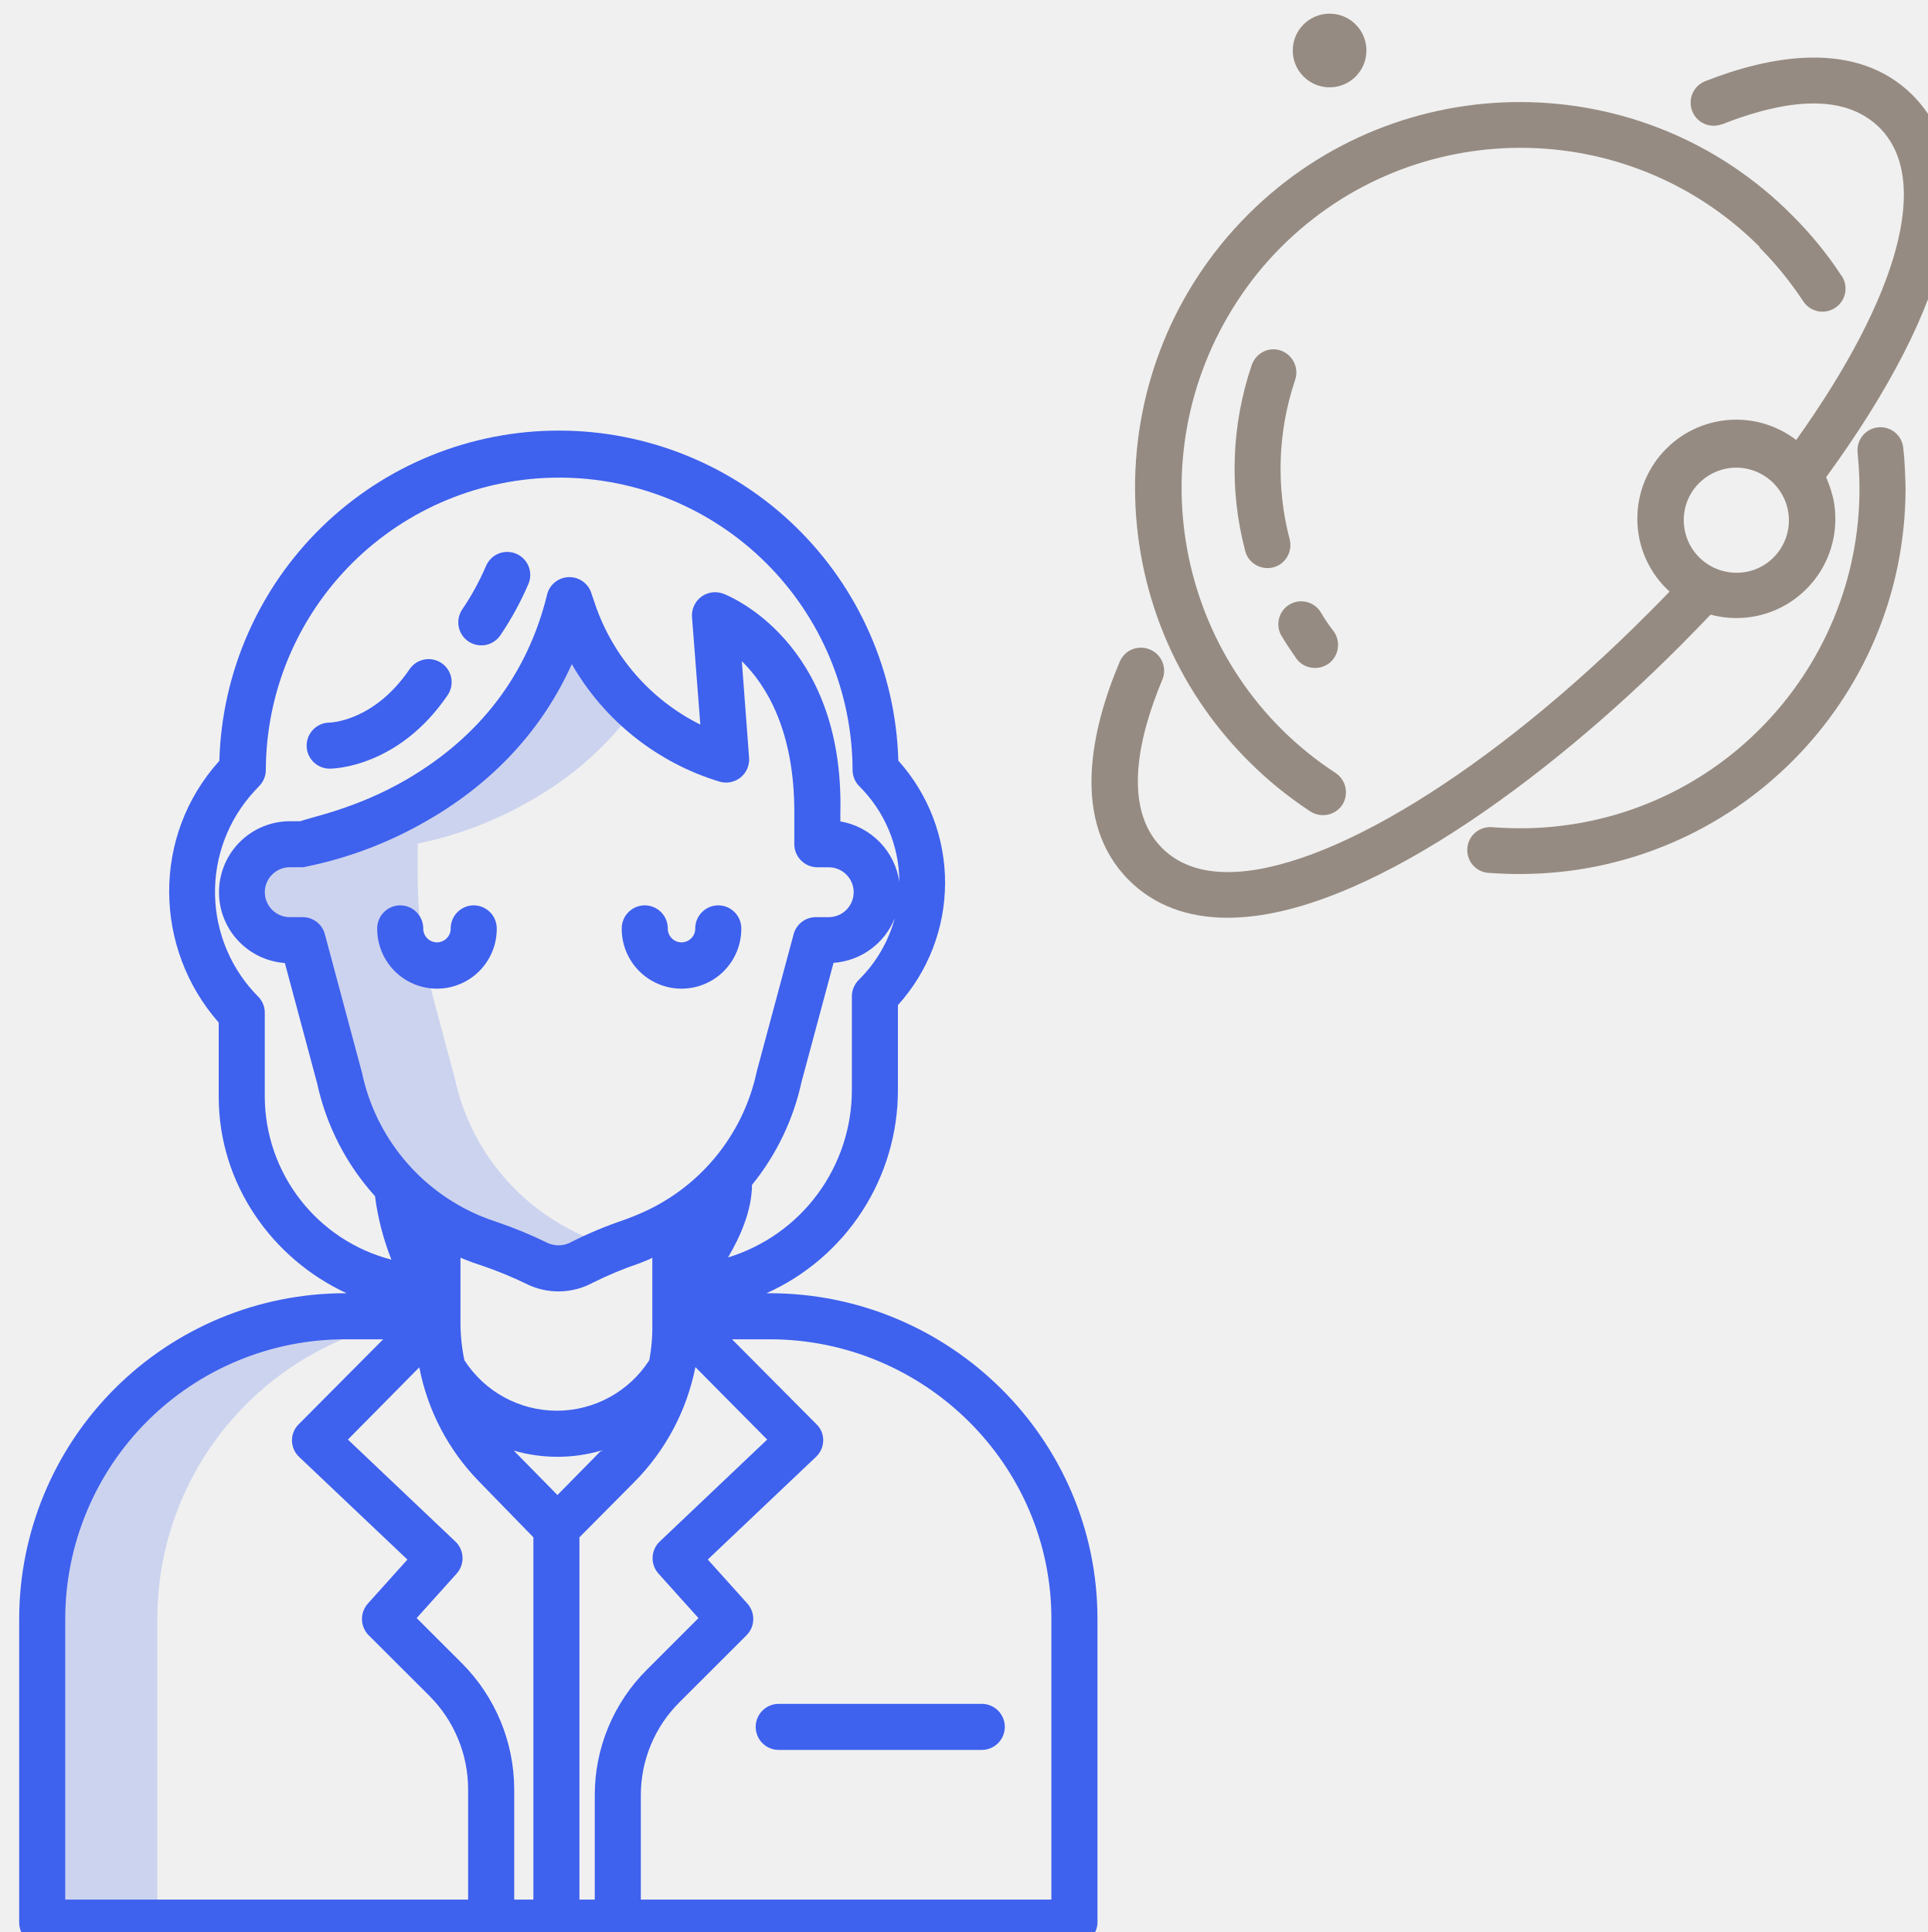
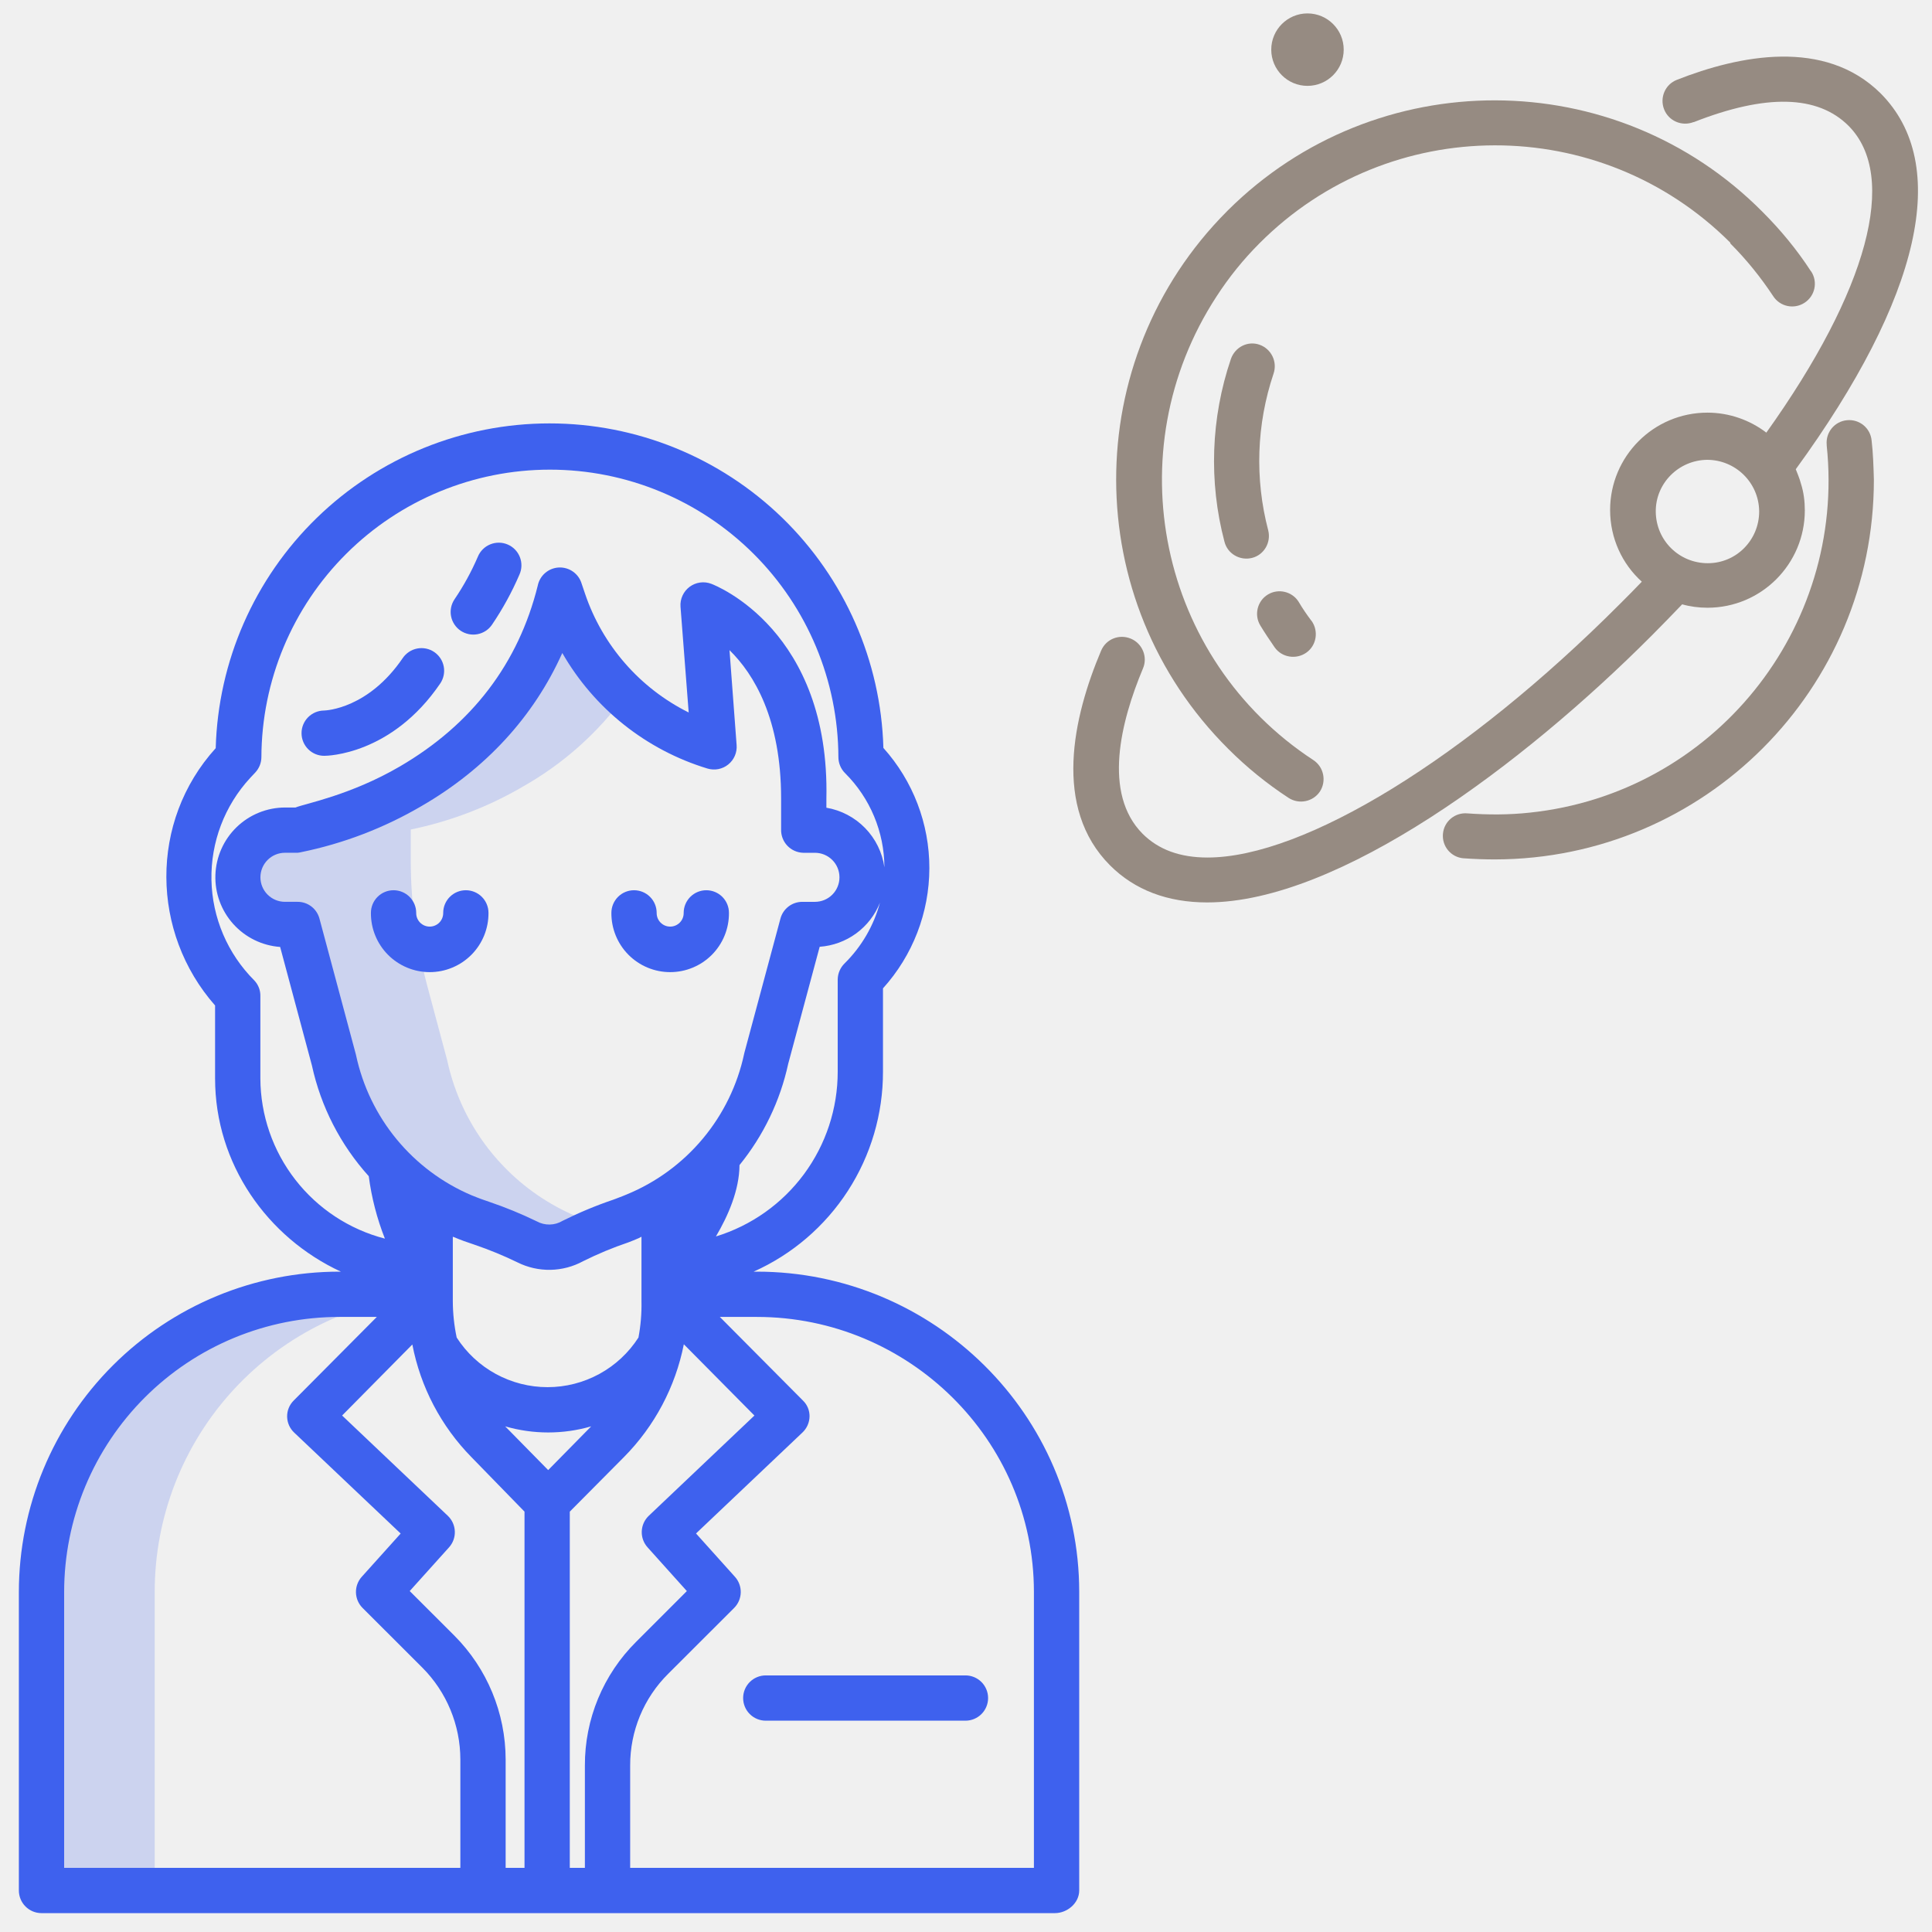
- <svg xmlns="http://www.w3.org/2000/svg" fill="none">
-   <g clip-path="url(#clip0_6771_13979)">
-     <path d="M17.809 53.596L17.837 53.568V53.557H14.061C10.785 53.559 7.644 54.863 5.33 57.182C3.015 59.5 1.716 62.643 1.719 65.919V78.282H6.406V65.919C6.404 62.806 7.578 59.807 9.692 57.522C11.807 55.237 14.706 53.835 17.809 53.596Z" fill="#3E61EE" fill-opacity="0.2" />
-     <path d="M23.847 50.358C22.717 49.878 21.697 49.174 20.847 48.289C20.689 48.125 20.538 47.955 20.392 47.779C19.464 46.654 18.82 45.322 18.516 43.895L17.695 40.832C17.24 39.133 17.009 37.383 17.009 35.625V34.348C18.647 34.012 20.219 33.41 21.663 32.565C23.32 31.627 24.758 30.346 25.881 28.808C24.718 27.734 23.843 26.384 23.336 24.884L23.188 24.44C22.145 28.67 19.431 31.147 16.975 32.565C15.532 33.41 13.96 34.012 12.322 34.348H11.798C11.278 34.348 10.779 34.555 10.411 34.923C10.043 35.291 9.836 35.79 9.836 36.311C9.836 36.831 10.043 37.33 10.411 37.698C10.779 38.066 11.278 38.273 11.798 38.273H12.322L13.828 43.895C14.133 45.322 14.777 46.654 15.705 47.779C15.85 47.955 16.002 48.124 16.159 48.289C17.009 49.174 18.03 49.878 19.159 50.358C19.423 50.469 19.694 50.567 19.966 50.656C20.602 50.873 21.225 51.129 21.83 51.423C22.123 51.574 22.45 51.65 22.78 51.643C23.11 51.637 23.434 51.549 23.722 51.387C24.157 51.168 24.604 50.972 25.06 50.799C24.925 50.749 24.79 50.7 24.653 50.656C24.381 50.567 24.111 50.469 23.847 50.358Z" fill="#3E61EE" fill-opacity="0.2" />
-     <path d="M76.484 17.399C75.968 17.446 75.593 17.899 75.64 18.415V18.446C76.437 26.04 70.937 32.853 63.343 33.65C62.484 33.743 61.625 33.743 60.765 33.681C60.25 33.634 59.796 34.009 59.75 34.525C59.703 35.04 60.078 35.493 60.593 35.54H60.609C61.046 35.571 61.468 35.587 61.906 35.587C70.578 35.571 77.593 28.54 77.593 19.868C77.578 19.321 77.562 18.774 77.5 18.243C77.453 17.728 77 17.353 76.484 17.399Z" fill="#968B82" />
-     <path d="M53.358 33.04C53.796 33.321 54.374 33.196 54.655 32.775C54.937 32.337 54.812 31.759 54.39 31.478C47.983 27.29 46.187 18.696 50.374 12.274C50.89 11.478 51.483 10.743 52.155 10.071C57.53 4.681 66.249 4.665 71.64 10.04C71.64 10.056 71.655 10.071 71.655 10.087C72.311 10.743 72.905 11.478 73.421 12.259C73.702 12.696 74.28 12.821 74.718 12.54C75.155 12.259 75.28 11.681 74.999 11.243L74.983 11.228C74.405 10.337 73.733 9.524 72.983 8.774C66.89 2.634 56.968 2.618 50.843 8.712C50.827 8.728 50.812 8.743 50.812 8.743C44.671 14.899 44.687 24.868 50.858 31.009C51.624 31.774 52.452 32.446 53.358 33.04Z" fill="#968B82" />
-     <path d="M52.78 26.805C53.077 27.227 53.671 27.321 54.093 27.024C54.515 26.727 54.608 26.133 54.312 25.712L54.296 25.696C54.108 25.446 53.937 25.196 53.78 24.93C53.515 24.493 52.937 24.352 52.499 24.618C52.062 24.883 51.921 25.462 52.187 25.899C52.374 26.212 52.577 26.508 52.78 26.805Z" fill="#968B82" />
-     <path d="M52.156 14.274C51.671 14.102 51.14 14.368 50.968 14.868C50.14 17.305 50.046 19.946 50.703 22.43C50.828 22.93 51.343 23.227 51.843 23.102C52.343 22.977 52.64 22.462 52.515 21.962C51.953 19.821 52.031 17.571 52.734 15.477C52.906 14.977 52.64 14.446 52.156 14.274Z" fill="#968B82" />
-     <path d="M54.14 3.556C54.969 3.556 55.64 2.884 55.64 2.056C55.64 1.227 54.969 0.556 54.14 0.556C53.312 0.556 52.64 1.227 52.64 2.056C52.64 2.884 53.312 3.556 54.14 3.556Z" fill="#968B82" />
-     <path d="M69.656 25.024C69.984 25.118 70.343 25.165 70.702 25.165C72.937 25.165 74.734 23.352 74.734 21.134C74.734 20.759 74.687 20.384 74.577 20.04C74.546 19.915 74.499 19.79 74.452 19.665C74.421 19.587 74.39 19.509 74.359 19.43C79.546 12.305 80.796 6.805 77.874 3.868C75.562 1.571 72.015 2.29 69.437 3.305C68.952 3.493 68.718 4.04 68.906 4.524C69.093 5.008 69.64 5.243 70.124 5.055H70.14C73.124 3.884 75.265 3.93 76.546 5.212C78.624 7.305 77.343 12.024 73.14 17.915C72.468 17.399 71.609 17.087 70.702 17.087C68.468 17.087 66.671 18.899 66.671 21.118C66.671 22.29 67.171 23.352 67.984 24.087C67.687 24.399 67.39 24.696 67.077 25.009C60.718 31.384 54.015 35.508 49.999 35.508C48.859 35.508 47.968 35.18 47.312 34.524C45.656 32.852 46.406 29.884 47.327 27.68C47.531 27.212 47.312 26.649 46.827 26.446C46.343 26.243 45.796 26.462 45.593 26.946C44.437 29.68 43.577 33.446 45.968 35.837C46.984 36.852 48.343 37.368 49.984 37.368C55.437 37.368 63.062 31.665 68.39 26.321C68.796 25.915 69.234 25.462 69.656 25.024ZM70.687 19.04C71.859 19.04 72.827 19.977 72.843 21.165V21.18C72.843 22.352 71.906 23.321 70.718 23.321C69.531 23.321 68.577 22.384 68.562 21.196C68.546 20.024 69.499 19.055 70.687 19.04Z" fill="#968B82" />
-     <path d="M30.771 70.312C30.771 70.561 30.87 70.8 31.046 70.975C31.222 71.151 31.46 71.25 31.709 71.25H39.978C40.226 71.25 40.465 71.151 40.641 70.975C40.816 70.8 40.915 70.561 40.915 70.312C40.915 70.064 40.816 69.825 40.641 69.65C40.465 69.474 40.226 69.375 39.978 69.375H31.709C31.46 69.375 31.222 69.474 31.046 69.65C30.87 69.825 30.771 70.064 30.771 70.312Z" fill="#3E61EE" />
-     <path d="M31.338 52.656H31.207C32.804 51.941 34.16 50.778 35.111 49.308C36.061 47.839 36.566 46.125 36.562 44.375V40.925C37.796 39.562 38.48 37.79 38.483 35.951C38.486 34.113 37.808 32.338 36.579 30.971C36.478 27.371 34.976 23.953 32.394 21.444C29.811 18.934 26.352 17.531 22.751 17.532C19.15 17.533 15.692 18.939 13.111 21.45C10.531 23.962 9.031 27.38 8.932 30.98C6.174 34.024 6.25 38.619 8.906 41.634V44.657C8.906 48.199 11.075 51.25 14.115 52.656H14.061C10.541 52.654 7.165 54.05 4.675 56.537C2.184 59.024 0.784 62.399 0.781 65.918V78.281C0.781 78.53 0.88 78.768 1.056 78.944C1.232 79.12 1.47 79.219 1.719 79.219H43.68C44.198 79.219 44.688 78.799 44.688 78.281V65.918C44.688 58.584 38.661 52.656 31.338 52.656ZM34.977 39.889C34.797 40.063 34.693 40.301 34.688 40.552V44.375C34.689 45.902 34.199 47.39 33.292 48.618C32.384 49.847 31.106 50.751 29.645 51.199C30.154 50.336 30.614 49.279 30.621 48.243C31.614 47.022 32.305 45.584 32.639 44.047L33.941 39.204C34.487 39.165 35.011 38.973 35.453 38.65C35.895 38.327 36.236 37.885 36.438 37.376C36.182 38.328 35.678 39.195 34.977 39.889ZM25.941 49.464L25.772 49.533C25.648 49.584 25.521 49.632 25.394 49.677C24.675 49.92 23.974 50.213 23.296 50.552C23.135 50.649 22.952 50.702 22.764 50.706C22.577 50.709 22.391 50.664 22.227 50.574C21.587 50.263 20.929 49.993 20.256 49.764C19.992 49.678 19.753 49.59 19.526 49.493C18.323 48.982 17.26 48.188 16.428 47.18C15.595 46.172 15.018 44.977 14.745 43.699C14.741 43.683 14.738 43.668 14.733 43.652L13.227 38.034C13.174 37.835 13.056 37.659 12.892 37.534C12.728 37.409 12.527 37.342 12.321 37.343H11.799C11.53 37.343 11.271 37.236 11.081 37.045C10.89 36.855 10.783 36.596 10.783 36.327C10.783 36.058 10.89 35.799 11.081 35.609C11.271 35.418 11.53 35.311 11.799 35.311H12.321C12.373 35.307 12.424 35.298 12.474 35.285C14.223 34.927 15.902 34.285 17.444 33.383C20.117 31.838 22.103 29.67 23.283 27.04C24.605 29.341 26.755 31.052 29.295 31.824C29.441 31.868 29.596 31.876 29.746 31.846C29.895 31.817 30.036 31.752 30.155 31.656C30.273 31.561 30.367 31.437 30.428 31.297C30.488 31.157 30.514 31.005 30.502 30.852L30.207 26.922C31.224 27.915 32.344 29.778 32.344 33.056V34.349C32.338 34.597 32.431 34.839 32.602 35.019C32.774 35.2 33.01 35.305 33.259 35.312H33.745C34.014 35.312 34.273 35.419 34.463 35.61C34.654 35.8 34.761 36.059 34.761 36.328C34.761 36.597 34.654 36.856 34.463 37.046C34.273 37.236 34.014 37.343 33.745 37.343H33.222C33.017 37.343 32.816 37.41 32.652 37.535C32.489 37.66 32.371 37.835 32.317 38.034L30.826 43.585C30.822 43.601 30.818 43.615 30.814 43.632C30.538 44.927 29.95 46.135 29.1 47.152C28.251 48.168 27.167 48.961 25.941 49.464ZM26.562 51.209V53.876C26.573 54.382 26.531 54.887 26.438 55.384C26.032 56.015 25.476 56.533 24.818 56.892C24.16 57.251 23.423 57.439 22.674 57.439C21.925 57.439 21.188 57.251 20.53 56.892C19.872 56.533 19.316 56.015 18.91 55.384C18.805 54.888 18.752 54.383 18.75 53.876V51.211C18.75 51.214 18.775 51.217 18.781 51.22C19.059 51.338 19.354 51.445 19.671 51.548C20.271 51.753 20.858 51.995 21.428 52.272C21.852 52.484 22.321 52.59 22.794 52.581C23.268 52.572 23.733 52.449 24.149 52.222C24.753 51.921 25.377 51.661 26.017 51.445C26.173 51.39 26.298 51.33 26.452 51.268L26.562 51.209ZM10.781 44.657V41.259C10.785 41.138 10.765 41.017 10.722 40.903C10.679 40.789 10.613 40.685 10.53 40.597C9.423 39.492 8.787 38.001 8.756 36.437C8.724 34.873 9.3 33.358 10.361 32.21L10.575 31.983C10.734 31.811 10.823 31.585 10.824 31.35C10.835 28.189 12.099 25.162 14.338 22.931C16.577 20.7 19.609 19.447 22.77 19.447C25.931 19.447 28.963 20.7 31.202 22.931C33.441 25.162 34.705 28.189 34.716 31.35C34.716 31.473 34.741 31.595 34.788 31.709C34.835 31.823 34.904 31.926 34.991 32.013C36.03 33.046 36.617 34.449 36.622 35.915C36.535 35.301 36.255 34.732 35.823 34.288C35.391 33.844 34.829 33.549 34.219 33.445V33.084C34.375 26.115 29.654 24.25 29.455 24.174C29.306 24.118 29.146 24.099 28.989 24.121C28.832 24.143 28.683 24.204 28.556 24.298C28.429 24.393 28.328 24.518 28.262 24.662C28.195 24.807 28.167 24.965 28.178 25.123L28.517 29.503C26.493 28.495 24.95 26.726 24.226 24.584L24.085 24.169C24.026 23.968 23.9 23.793 23.729 23.671C23.558 23.549 23.351 23.489 23.142 23.499C22.932 23.509 22.732 23.589 22.573 23.726C22.414 23.863 22.306 24.05 22.266 24.256C21.466 27.467 19.547 29.992 16.561 31.735C14.505 32.936 12.609 33.281 12.236 33.437H11.799C11.051 33.44 10.333 33.732 9.796 34.252C9.259 34.773 8.945 35.481 8.919 36.228C8.893 36.976 9.158 37.704 9.658 38.26C10.158 38.816 10.854 39.157 11.6 39.211L12.916 44.119C13.287 45.826 14.099 47.407 15.27 48.704C15.385 49.59 15.609 50.458 15.938 51.289C14.466 50.908 13.163 50.051 12.23 48.851C11.297 47.651 10.788 46.177 10.781 44.657ZM19.062 77.344H2.656V65.918C2.657 64.422 2.953 62.94 3.527 61.558C4.101 60.176 4.941 58.92 6 57.863C7.059 56.805 8.316 55.967 9.699 55.395C11.082 54.824 12.564 54.53 14.061 54.531H15.603L12.16 57.995C12.072 58.082 12.003 58.186 11.957 58.3C11.91 58.414 11.887 58.537 11.889 58.66C11.891 58.784 11.918 58.907 11.968 59.02C12.018 59.133 12.091 59.236 12.181 59.321L16.59 63.5L14.979 65.293C14.819 65.472 14.733 65.705 14.739 65.945C14.746 66.185 14.845 66.413 15.014 66.583L17.49 69.054C18.495 70.063 19.06 71.429 19.062 72.853V77.344ZM21.719 77.344H20.938V72.853C20.934 70.931 20.17 69.088 18.812 67.726L16.966 65.882L18.594 64.072C18.757 63.891 18.843 63.653 18.834 63.408C18.824 63.164 18.72 62.934 18.543 62.766L14.166 58.614L17.074 55.672C17.413 57.434 18.264 59.056 19.521 60.336L21.719 62.593V77.344ZM20.919 59.062C22.082 59.4 23.317 59.4 24.48 59.062L22.699 60.873L20.919 59.062ZM24.219 77.344H23.594V62.593L25.835 60.336C27.103 59.056 27.966 57.431 28.316 55.663L31.239 58.614L26.864 62.766C26.687 62.934 26.583 63.165 26.574 63.409C26.565 63.653 26.651 63.891 26.814 64.072L28.441 65.883L26.341 67.984C25.665 68.655 25.13 69.454 24.766 70.333C24.401 71.213 24.215 72.156 24.219 73.108V77.344ZM42.812 77.344H26.094V73.108C26.091 72.403 26.229 71.704 26.499 71.052C26.768 70.4 27.165 69.808 27.665 69.311L30.398 66.582C30.568 66.412 30.666 66.184 30.673 65.944C30.679 65.704 30.593 65.471 30.433 65.292L28.82 63.498L33.229 59.316C33.32 59.23 33.392 59.127 33.442 59.013C33.492 58.898 33.519 58.775 33.521 58.651C33.523 58.529 33.5 58.408 33.454 58.295C33.407 58.182 33.338 58.081 33.251 57.995L29.807 54.531H31.339C37.627 54.531 42.812 59.618 42.812 65.918V77.344Z" fill="#3E61EE" />
-     <path d="M19.29 36.863C19.041 36.863 18.803 36.962 18.627 37.138C18.451 37.314 18.352 37.552 18.352 37.801C18.354 37.875 18.34 37.949 18.312 38.018C18.285 38.087 18.244 38.149 18.192 38.202C18.14 38.255 18.078 38.297 18.009 38.326C17.941 38.355 17.867 38.369 17.793 38.369C17.719 38.369 17.645 38.355 17.577 38.326C17.509 38.297 17.446 38.255 17.394 38.202C17.342 38.149 17.301 38.087 17.274 38.018C17.246 37.949 17.233 37.875 17.234 37.801C17.234 37.552 17.135 37.314 16.959 37.138C16.784 36.962 16.545 36.863 16.297 36.863C16.048 36.863 15.809 36.962 15.634 37.138C15.458 37.314 15.359 37.552 15.359 37.801C15.356 38.122 15.418 38.441 15.539 38.738C15.66 39.036 15.839 39.306 16.065 39.535C16.291 39.763 16.561 39.944 16.857 40.067C17.154 40.191 17.472 40.255 17.793 40.255C18.114 40.255 18.433 40.191 18.729 40.067C19.026 39.944 19.295 39.763 19.521 39.535C19.747 39.306 19.926 39.036 20.048 38.738C20.169 38.441 20.23 38.122 20.227 37.801C20.227 37.552 20.128 37.314 19.953 37.138C19.777 36.962 19.538 36.863 19.29 36.863Z" fill="#3E61EE" />
-     <path d="M30.185 37.801C30.185 37.552 30.086 37.314 29.91 37.138C29.734 36.962 29.496 36.863 29.247 36.863C28.999 36.863 28.76 36.962 28.584 37.138C28.409 37.314 28.31 37.552 28.31 37.801C28.311 37.875 28.297 37.949 28.27 38.018C28.242 38.087 28.201 38.149 28.149 38.202C28.097 38.255 28.035 38.297 27.967 38.326C27.898 38.355 27.825 38.369 27.751 38.369C27.676 38.369 27.603 38.355 27.535 38.326C27.466 38.297 27.404 38.255 27.352 38.202C27.3 38.149 27.259 38.087 27.231 38.018C27.204 37.949 27.19 37.875 27.192 37.801C27.192 37.552 27.093 37.314 26.917 37.138C26.741 36.962 26.503 36.863 26.254 36.863C26.005 36.863 25.767 36.962 25.591 37.138C25.415 37.314 25.317 37.552 25.317 37.801C25.314 38.122 25.375 38.441 25.496 38.738C25.617 39.036 25.796 39.306 26.023 39.535C26.249 39.763 26.518 39.944 26.815 40.067C27.111 40.191 27.429 40.255 27.751 40.255C28.072 40.255 28.39 40.191 28.687 40.067C28.983 39.944 29.253 39.763 29.479 39.535C29.705 39.306 29.884 39.036 30.005 38.738C30.126 38.441 30.187 38.122 30.185 37.801Z" fill="#3E61EE" />
-     <path d="M19.073 26.116C19.175 26.185 19.289 26.234 19.41 26.258C19.53 26.283 19.655 26.284 19.776 26.261C19.897 26.237 20.012 26.19 20.114 26.122C20.217 26.055 20.306 25.967 20.375 25.865C20.818 25.212 21.198 24.517 21.51 23.792C21.561 23.678 21.588 23.556 21.591 23.431C21.594 23.307 21.572 23.183 21.527 23.068C21.482 22.952 21.414 22.846 21.327 22.757C21.241 22.668 21.137 22.596 21.023 22.547C20.909 22.498 20.786 22.473 20.662 22.472C20.537 22.471 20.414 22.494 20.299 22.541C20.184 22.589 20.079 22.658 19.991 22.746C19.903 22.834 19.834 22.939 19.787 23.054C19.521 23.67 19.198 24.259 18.822 24.814C18.753 24.916 18.704 25.031 18.68 25.152C18.655 25.272 18.654 25.397 18.678 25.517C18.701 25.638 18.748 25.753 18.816 25.856C18.883 25.959 18.971 26.047 19.073 26.116Z" fill="#3E61EE" />
-     <path d="M13.428 31.297C13.541 31.297 16.213 31.263 18.228 28.302C18.298 28.2 18.346 28.086 18.371 27.965C18.396 27.845 18.397 27.721 18.375 27.6C18.352 27.479 18.305 27.363 18.237 27.26C18.17 27.157 18.083 27.069 17.981 27C17.879 26.93 17.765 26.882 17.644 26.857C17.524 26.831 17.399 26.83 17.279 26.853C17.157 26.876 17.042 26.923 16.939 26.99C16.836 27.058 16.748 27.145 16.678 27.247C15.253 29.341 13.512 29.419 13.418 29.422C13.17 29.423 12.932 29.523 12.757 29.7C12.582 29.877 12.485 30.116 12.486 30.364C12.487 30.613 12.587 30.851 12.764 31.026C12.941 31.201 13.18 31.298 13.428 31.297Z" fill="#3E61EE" />
-   </g>
-   <defs>
-     <clipPath id="clip0_6771_13979">
-       <rect width="80" height="80" fill="white" />
-     </clipPath>
-   </defs>
+ <svg xmlns="http://www.w3.org/2000/svg" viewBox="0 0 144 144" fill="none">
+   <path d="M32.057 96.472L32.108 96.421V96.401H25.31C19.413 96.406 13.759 98.754 9.593 102.927C5.427 107.1 3.089 112.757 3.094 118.654V140.906H11.531V118.654C11.528 113.05 13.641 107.652 17.446 103.54C21.252 99.427 26.47 96.903 32.057 96.472Z" fill="#3E61EE" fill-opacity="0.2" />
+   <path d="M42.924 90.644C40.89 89.781 39.053 88.514 37.524 86.92C37.24 86.625 36.967 86.319 36.705 86.004C35.035 83.978 33.876 81.579 33.328 79.012L31.85 73.497C31.031 70.441 30.616 67.29 30.616 64.125V61.827C33.565 61.222 36.394 60.138 38.992 58.618C41.975 56.929 44.563 54.623 46.586 51.855C44.492 49.921 42.916 47.492 42.004 44.792L41.737 43.993C39.861 51.607 34.976 56.064 30.554 58.618C27.956 60.138 25.127 61.222 22.179 61.827H21.237C20.3 61.827 19.401 62.199 18.739 62.862C18.076 63.524 17.704 64.423 17.704 65.36C17.704 66.297 18.076 67.195 18.739 67.858C19.401 68.52 20.3 68.892 21.237 68.892H22.179L24.89 79.012C25.439 81.579 26.597 83.978 28.268 86.004C28.529 86.319 28.802 86.624 29.086 86.92C30.616 88.514 32.453 89.781 34.486 90.644C34.962 90.844 35.448 91.021 35.938 91.181C37.084 91.571 38.204 92.032 39.293 92.562C39.822 92.834 40.41 92.969 41.004 92.958C41.598 92.947 42.181 92.789 42.699 92.498C43.483 92.103 44.287 91.749 45.108 91.439C44.865 91.349 44.622 91.261 44.375 91.181C43.886 91.021 43.399 90.844 42.924 90.644Z" fill="#3E61EE" fill-opacity="0.2" />
+   <path d="M137.671 31.319C136.743 31.403 136.068 32.219 136.152 33.147V33.203C137.587 46.872 127.687 59.134 114.018 60.569C112.471 60.737 110.924 60.737 109.377 60.625C108.449 60.541 107.633 61.215 107.549 62.144C107.465 63.072 108.14 63.887 109.068 63.972H109.096C109.883 64.028 110.643 64.056 111.43 64.056C127.04 64.028 139.668 51.372 139.668 35.762C139.64 34.778 139.612 33.794 139.499 32.837C139.415 31.909 138.599 31.234 137.671 31.319Z" fill="#968B82" />
+   <path d="M96.046 59.472C96.833 59.978 97.874 59.753 98.38 58.994C98.886 58.206 98.661 57.166 97.902 56.66C86.371 49.122 83.136 33.653 90.674 22.094C91.602 20.66 92.671 19.338 93.88 18.128C103.555 8.425 119.249 8.397 128.952 18.072C128.952 18.1 128.98 18.128 128.98 18.157C130.161 19.338 131.23 20.66 132.158 22.066C132.664 22.853 133.705 23.078 134.492 22.572C135.28 22.066 135.505 21.025 134.999 20.238L134.971 20.21C133.93 18.607 132.721 17.144 131.371 15.794C120.402 4.741 102.542 4.713 91.517 15.681C91.489 15.71 91.461 15.738 91.461 15.738C80.408 26.819 80.436 44.763 91.546 55.816C92.924 57.194 94.414 58.403 96.046 59.472Z" fill="#968B82" />
+   <path d="M95.005 48.25C95.539 49.01 96.608 49.178 97.367 48.644C98.127 48.109 98.296 47.041 97.761 46.281L97.733 46.253C97.395 45.803 97.086 45.353 96.805 44.875C96.327 44.088 95.286 43.834 94.499 44.313C93.711 44.791 93.458 45.831 93.936 46.619C94.274 47.181 94.639 47.716 95.005 48.25Z" fill="#968B82" />
+   <path d="M93.879 25.694C93.008 25.384 92.051 25.863 91.742 26.762C90.251 31.15 90.083 35.903 91.264 40.375C91.489 41.275 92.417 41.809 93.317 41.584C94.217 41.359 94.751 40.431 94.526 39.531C93.514 35.678 93.654 31.628 94.92 27.859C95.23 26.959 94.751 26.003 93.879 25.694Z" fill="#968B82" />
+   <path d="M97.452 6.4C98.943 6.4 100.152 5.191 100.152 3.7C100.152 2.209 98.943 1 97.452 1C95.961 1 94.752 2.209 94.752 3.7C94.752 5.191 95.961 6.4 97.452 6.4Z" fill="#968B82" />
+   <path d="M125.38 45.043C125.971 45.212 126.618 45.297 127.264 45.297C131.286 45.297 134.521 42.034 134.521 38.04C134.521 37.365 134.436 36.69 134.239 36.072C134.183 35.846 134.099 35.621 134.014 35.397C133.958 35.256 133.902 35.115 133.846 34.975C143.183 22.15 145.433 12.25 140.174 6.962C136.011 2.828 129.627 4.122 124.986 5.95C124.114 6.287 123.693 7.272 124.03 8.143C124.368 9.015 125.352 9.437 126.224 9.1H126.252C131.624 6.99 135.477 7.075 137.783 9.381C141.524 13.15 139.218 21.643 131.652 32.246C130.443 31.318 128.896 30.756 127.264 30.756C123.243 30.756 120.008 34.018 120.008 38.012C120.008 40.121 120.908 42.034 122.371 43.356C121.836 43.918 121.302 44.453 120.739 45.015C109.293 56.49 97.227 63.915 89.999 63.915C87.946 63.915 86.343 63.325 85.161 62.143C82.18 59.134 83.53 53.79 85.189 49.825C85.555 48.981 85.161 47.968 84.29 47.603C83.418 47.237 82.433 47.631 82.068 48.503C79.986 53.425 78.439 60.203 82.743 64.506C84.571 66.334 87.018 67.262 89.971 67.262C99.786 67.262 113.511 56.996 123.102 47.378C123.833 46.647 124.621 45.831 125.38 45.043ZM127.236 34.272C129.346 34.272 131.089 35.959 131.118 38.096V38.125C131.118 40.234 129.43 41.978 127.293 41.978C125.155 41.978 123.439 40.29 123.411 38.153C123.383 36.043 125.099 34.3 127.236 34.272Z" fill="#968B82" />
+   <path d="M55.389 126.562C55.389 127.01 55.566 127.439 55.883 127.756C56.199 128.072 56.629 128.25 57.076 128.25H71.96C72.407 128.25 72.836 128.072 73.153 127.756C73.469 127.439 73.647 127.01 73.647 126.562C73.647 126.115 73.469 125.686 73.153 125.369C72.836 125.053 72.407 124.875 71.96 124.875H57.076C56.629 124.875 56.199 125.053 55.883 125.369C55.566 125.686 55.389 126.115 55.389 126.562Z" fill="#3E61EE" />
+   <path d="M56.409 94.781H56.172C59.048 93.494 61.489 91.4 63.199 88.755C64.91 86.11 65.818 83.025 65.812 79.875V73.666C68.032 71.211 69.264 68.022 69.269 64.712C69.275 61.403 68.054 58.209 65.843 55.747C65.66 49.268 62.957 43.116 58.309 38.599C53.66 34.082 47.434 31.556 40.952 31.558C34.471 31.56 28.245 34.09 23.6 38.611C18.955 43.131 16.256 49.285 16.078 55.764C11.113 61.243 11.25 69.515 16.031 74.942V80.383C16.031 86.759 19.935 92.25 25.407 94.781H25.309C18.974 94.778 12.897 97.291 8.415 101.767C3.932 106.244 1.411 112.318 1.406 118.653V140.906C1.406 141.353 1.584 141.783 1.901 142.099C2.217 142.416 2.646 142.593 3.094 142.593H78.624C79.556 142.593 80.438 141.838 80.438 140.906V118.653C80.438 105.452 69.589 94.781 56.409 94.781ZM62.958 71.8C62.634 72.114 62.447 72.543 62.438 72.993V79.875C62.44 82.624 61.559 85.302 59.925 87.513C58.291 89.724 55.99 91.352 53.361 92.158C54.277 90.605 55.105 88.702 55.118 86.838C56.905 84.64 58.149 82.052 58.75 79.284L61.094 70.567C62.077 70.498 63.021 70.152 63.816 69.57C64.611 68.988 65.225 68.193 65.588 67.276C65.127 68.991 64.22 70.552 62.958 71.8ZM46.694 89.034L46.39 89.159C46.166 89.25 45.937 89.337 45.709 89.418C44.416 89.856 43.154 90.383 41.932 90.993C41.643 91.168 41.313 91.263 40.975 91.27C40.638 91.277 40.304 91.195 40.008 91.032C38.857 90.473 37.672 89.987 36.46 89.576C35.985 89.421 35.555 89.262 35.146 89.088C32.98 88.168 31.068 86.739 29.57 84.924C28.072 83.109 27.033 80.96 26.54 78.658C26.534 78.63 26.527 78.602 26.52 78.574L23.809 68.461C23.712 68.102 23.5 67.786 23.205 67.561C22.91 67.336 22.549 67.215 22.178 67.217H21.238C20.753 67.217 20.288 67.024 19.946 66.681C19.603 66.338 19.41 65.874 19.41 65.389C19.41 64.904 19.603 64.439 19.946 64.096C20.288 63.753 20.753 63.56 21.238 63.56H22.178C22.271 63.552 22.363 63.536 22.453 63.514C25.602 62.87 28.624 61.713 31.399 60.09C36.211 57.309 39.785 53.406 41.91 48.671C44.29 52.814 48.16 55.894 52.731 57.283C52.994 57.362 53.273 57.376 53.542 57.324C53.812 57.271 54.065 57.154 54.278 56.981C54.492 56.809 54.661 56.587 54.77 56.335C54.879 56.083 54.925 55.808 54.903 55.534L54.373 48.459C56.204 50.247 58.219 53.6 58.219 59.501V61.827C58.208 62.276 58.376 62.71 58.684 63.035C58.993 63.36 59.418 63.549 59.866 63.562H60.741C61.226 63.562 61.691 63.755 62.034 64.098C62.377 64.44 62.569 64.905 62.569 65.39C62.569 65.875 62.377 66.34 62.034 66.683C61.691 67.026 61.226 67.218 60.741 67.218H59.8C59.43 67.217 59.069 67.338 58.774 67.563C58.48 67.788 58.267 68.103 58.171 68.461L55.486 78.454C55.479 78.482 55.472 78.508 55.466 78.538C54.968 80.869 53.909 83.044 52.38 84.873C50.852 86.702 48.9 88.131 46.694 89.034ZM47.812 92.177V96.976C47.831 97.887 47.755 98.797 47.587 99.692C46.858 100.827 45.856 101.76 44.672 102.406C43.489 103.052 42.162 103.391 40.813 103.391C39.465 103.391 38.138 103.052 36.954 102.406C35.77 101.76 34.768 100.827 34.039 99.692C33.85 98.799 33.753 97.889 33.75 96.976V92.18C33.75 92.186 33.795 92.191 33.806 92.197C34.306 92.409 34.837 92.602 35.407 92.787C36.487 93.156 37.544 93.591 38.57 94.09C39.333 94.471 40.177 94.662 41.03 94.646C41.883 94.63 42.719 94.408 43.468 93.999C44.556 93.458 45.679 92.99 46.83 92.601C47.111 92.502 47.336 92.395 47.613 92.282L47.812 92.177ZM19.406 80.383V74.267C19.414 74.048 19.378 73.83 19.3 73.625C19.222 73.42 19.104 73.233 18.953 73.074C16.961 71.085 15.817 68.401 15.76 65.587C15.704 62.772 16.74 60.045 18.651 57.978L19.034 57.57C19.321 57.26 19.481 56.853 19.483 56.43C19.504 50.74 21.778 45.291 25.809 41.275C29.839 37.259 35.297 35.005 40.986 35.005C46.676 35.005 52.133 37.259 56.164 41.275C60.194 45.291 62.469 50.74 62.489 56.43C62.489 56.652 62.533 56.871 62.618 57.076C62.703 57.281 62.827 57.467 62.984 57.623C64.854 59.483 65.91 62.009 65.919 64.646C65.762 63.543 65.259 62.518 64.481 61.719C63.704 60.92 62.693 60.389 61.594 60.202V59.551C61.875 47.007 53.378 43.651 53.018 43.514C52.752 43.412 52.464 43.379 52.181 43.418C51.898 43.457 51.63 43.567 51.401 43.737C51.172 43.908 50.99 44.133 50.871 44.392C50.752 44.652 50.7 44.937 50.721 45.222L51.331 53.105C47.688 51.291 44.91 48.108 43.606 44.252L43.353 43.505C43.246 43.142 43.02 42.827 42.712 42.608C42.404 42.389 42.032 42.28 41.655 42.298C41.277 42.316 40.917 42.46 40.631 42.707C40.345 42.954 40.151 43.289 40.078 43.66C38.638 49.44 35.185 53.986 29.809 57.124C26.109 59.285 22.697 59.906 22.024 60.187H21.238C19.892 60.191 18.6 60.717 17.633 61.654C16.667 62.591 16.101 63.866 16.055 65.211C16.008 66.556 16.485 67.867 17.385 68.868C18.285 69.87 19.538 70.483 20.88 70.58L23.249 79.415C23.917 82.488 25.378 85.332 27.485 87.667C27.693 89.261 28.097 90.825 28.688 92.32C26.04 91.635 23.693 90.091 22.014 87.932C20.335 85.773 19.418 83.118 19.406 80.383ZM34.312 139.218H4.781V118.653C4.783 115.959 5.316 113.292 6.348 110.804C7.381 108.316 8.894 106.056 10.8 104.153C12.706 102.249 14.969 100.74 17.458 99.711C19.948 98.682 22.615 98.154 25.309 98.156H28.086L21.887 104.392C21.73 104.548 21.605 104.735 21.522 104.941C21.438 105.146 21.397 105.367 21.401 105.589C21.404 105.812 21.453 106.032 21.543 106.236C21.633 106.44 21.764 106.624 21.927 106.777L29.863 114.301L26.962 117.527C26.673 117.849 26.519 118.269 26.531 118.701C26.543 119.133 26.72 119.544 27.026 119.849L31.481 124.298C33.291 126.114 34.308 128.572 34.312 131.136V139.218ZM39.094 139.218H37.688V131.136C37.681 127.675 36.306 124.358 33.862 121.907L30.538 118.588L33.469 115.33C33.763 115.003 33.918 114.575 33.9 114.135C33.883 113.696 33.695 113.281 33.377 112.978L25.499 105.505L30.733 100.21C31.343 103.381 32.875 106.301 35.137 108.605L39.094 112.668V139.218ZM37.654 106.312C39.748 106.919 41.971 106.919 44.065 106.312L40.858 109.572L37.654 106.312ZM43.594 139.218H42.469V112.668L46.503 108.605C48.786 106.301 50.339 103.376 50.969 100.194L56.23 105.506L48.355 112.979C48.037 113.282 47.85 113.697 47.833 114.136C47.816 114.576 47.972 115.004 48.266 115.33L51.194 118.59L47.413 122.372C46.198 123.579 45.234 125.017 44.578 126.6C43.923 128.183 43.588 129.881 43.594 131.595V139.218ZM77.062 139.218H46.969V131.595C46.964 130.325 47.212 129.067 47.697 127.894C48.183 126.72 48.897 125.655 49.798 124.76L54.717 119.848C55.023 119.542 55.199 119.131 55.211 118.699C55.222 118.267 55.068 117.847 54.779 117.526L51.877 114.296L59.813 106.768C59.975 106.614 60.106 106.428 60.196 106.223C60.286 106.017 60.335 105.796 60.339 105.571C60.342 105.352 60.3 105.134 60.217 104.931C60.133 104.729 60.009 104.545 59.851 104.392L53.653 98.156H56.41C67.728 98.156 77.062 107.313 77.062 118.653V139.218Z" fill="#3E61EE" />
+   <path d="M34.721 66.353C34.273 66.353 33.844 66.531 33.528 66.847C33.211 67.164 33.034 67.593 33.034 68.04C33.036 68.174 33.011 68.307 32.962 68.431C32.912 68.555 32.839 68.668 32.745 68.763C32.651 68.858 32.539 68.934 32.416 68.986C32.293 69.037 32.161 69.064 32.027 69.064C31.893 69.064 31.761 69.037 31.638 68.986C31.515 68.934 31.403 68.858 31.309 68.763C31.216 68.668 31.142 68.555 31.092 68.431C31.043 68.307 31.018 68.174 31.021 68.04C31.021 67.593 30.843 67.164 30.526 66.847C30.21 66.531 29.781 66.353 29.333 66.353C28.886 66.353 28.456 66.531 28.14 66.847C27.823 67.164 27.646 67.593 27.646 68.04C27.641 68.619 27.751 69.192 27.969 69.728C28.187 70.264 28.509 70.751 28.916 71.162C29.324 71.572 29.808 71.898 30.342 72.12C30.876 72.343 31.449 72.457 32.027 72.457C32.605 72.457 33.178 72.343 33.712 72.12C34.246 71.898 34.73 71.572 35.138 71.162C35.545 70.751 35.867 70.264 36.085 69.728C36.303 69.192 36.413 68.619 36.409 68.04C36.409 67.593 36.231 67.164 35.914 66.847C35.598 66.531 35.169 66.353 34.721 66.353Z" fill="#3E61EE" />
+   <path d="M54.332 68.04C54.332 67.593 54.155 67.164 53.838 66.847C53.522 66.531 53.092 66.353 52.645 66.353C52.197 66.353 51.768 66.531 51.452 66.847C51.135 67.164 50.957 67.593 50.957 68.04C50.96 68.174 50.935 68.307 50.886 68.431C50.836 68.555 50.762 68.668 50.669 68.763C50.575 68.858 50.463 68.934 50.34 68.986C50.217 69.037 50.084 69.064 49.951 69.064C49.817 69.064 49.685 69.037 49.562 68.986C49.439 68.934 49.327 68.858 49.233 68.763C49.14 68.668 49.066 68.555 49.016 68.431C48.967 68.307 48.942 68.174 48.944 68.04C48.944 67.593 48.767 67.164 48.45 66.847C48.134 66.531 47.705 66.353 47.257 66.353C46.809 66.353 46.38 66.531 46.064 66.847C45.747 67.164 45.569 67.593 45.569 68.04C45.565 68.619 45.675 69.192 45.893 69.728C46.111 70.264 46.433 70.751 46.84 71.162C47.248 71.572 47.732 71.898 48.266 72.12C48.8 72.343 49.373 72.457 49.951 72.457C50.529 72.457 51.102 72.343 51.636 72.12C52.17 71.898 52.654 71.572 53.062 71.162C53.469 70.751 53.791 70.264 54.009 69.728C54.227 69.192 54.337 68.619 54.332 68.04Z" fill="#3E61EE" />
+   <path d="M34.331 47.009C34.514 47.133 34.721 47.22 34.938 47.264C35.155 47.309 35.378 47.31 35.596 47.268C35.814 47.226 36.021 47.142 36.206 47.02C36.391 46.898 36.55 46.74 36.674 46.557C37.472 45.38 38.156 44.13 38.717 42.825C38.809 42.62 38.859 42.4 38.864 42.176C38.869 41.952 38.83 41.73 38.748 41.521C38.667 41.313 38.545 41.123 38.389 40.962C38.233 40.801 38.047 40.673 37.841 40.585C37.636 40.496 37.414 40.45 37.191 40.448C36.967 40.447 36.745 40.489 36.538 40.574C36.331 40.659 36.142 40.784 35.984 40.942C35.826 41.1 35.7 41.288 35.615 41.496C35.138 42.605 34.557 43.666 33.879 44.665C33.755 44.849 33.668 45.055 33.623 45.272C33.579 45.489 33.577 45.713 33.619 45.931C33.661 46.148 33.746 46.355 33.868 46.54C33.99 46.725 34.147 46.885 34.331 47.009Z" fill="#3E61EE" />
+   <path d="M24.171 56.334C24.374 56.334 29.183 56.273 32.811 50.944C32.936 50.761 33.023 50.555 33.068 50.338C33.114 50.121 33.115 49.897 33.074 49.679C33.033 49.462 32.949 49.254 32.828 49.069C32.706 48.884 32.549 48.724 32.366 48.599C32.183 48.474 31.977 48.387 31.76 48.342C31.543 48.297 31.319 48.295 31.101 48.336C30.884 48.378 30.676 48.461 30.491 48.583C30.305 48.705 30.146 48.861 30.021 49.044C27.456 52.813 24.322 52.954 24.153 52.959C23.706 52.962 23.278 53.142 22.963 53.46C22.648 53.778 22.472 54.208 22.475 54.656C22.477 55.103 22.657 55.532 22.975 55.846C23.293 56.161 23.723 56.337 24.171 56.334Z" fill="#3E61EE" />
</svg>
